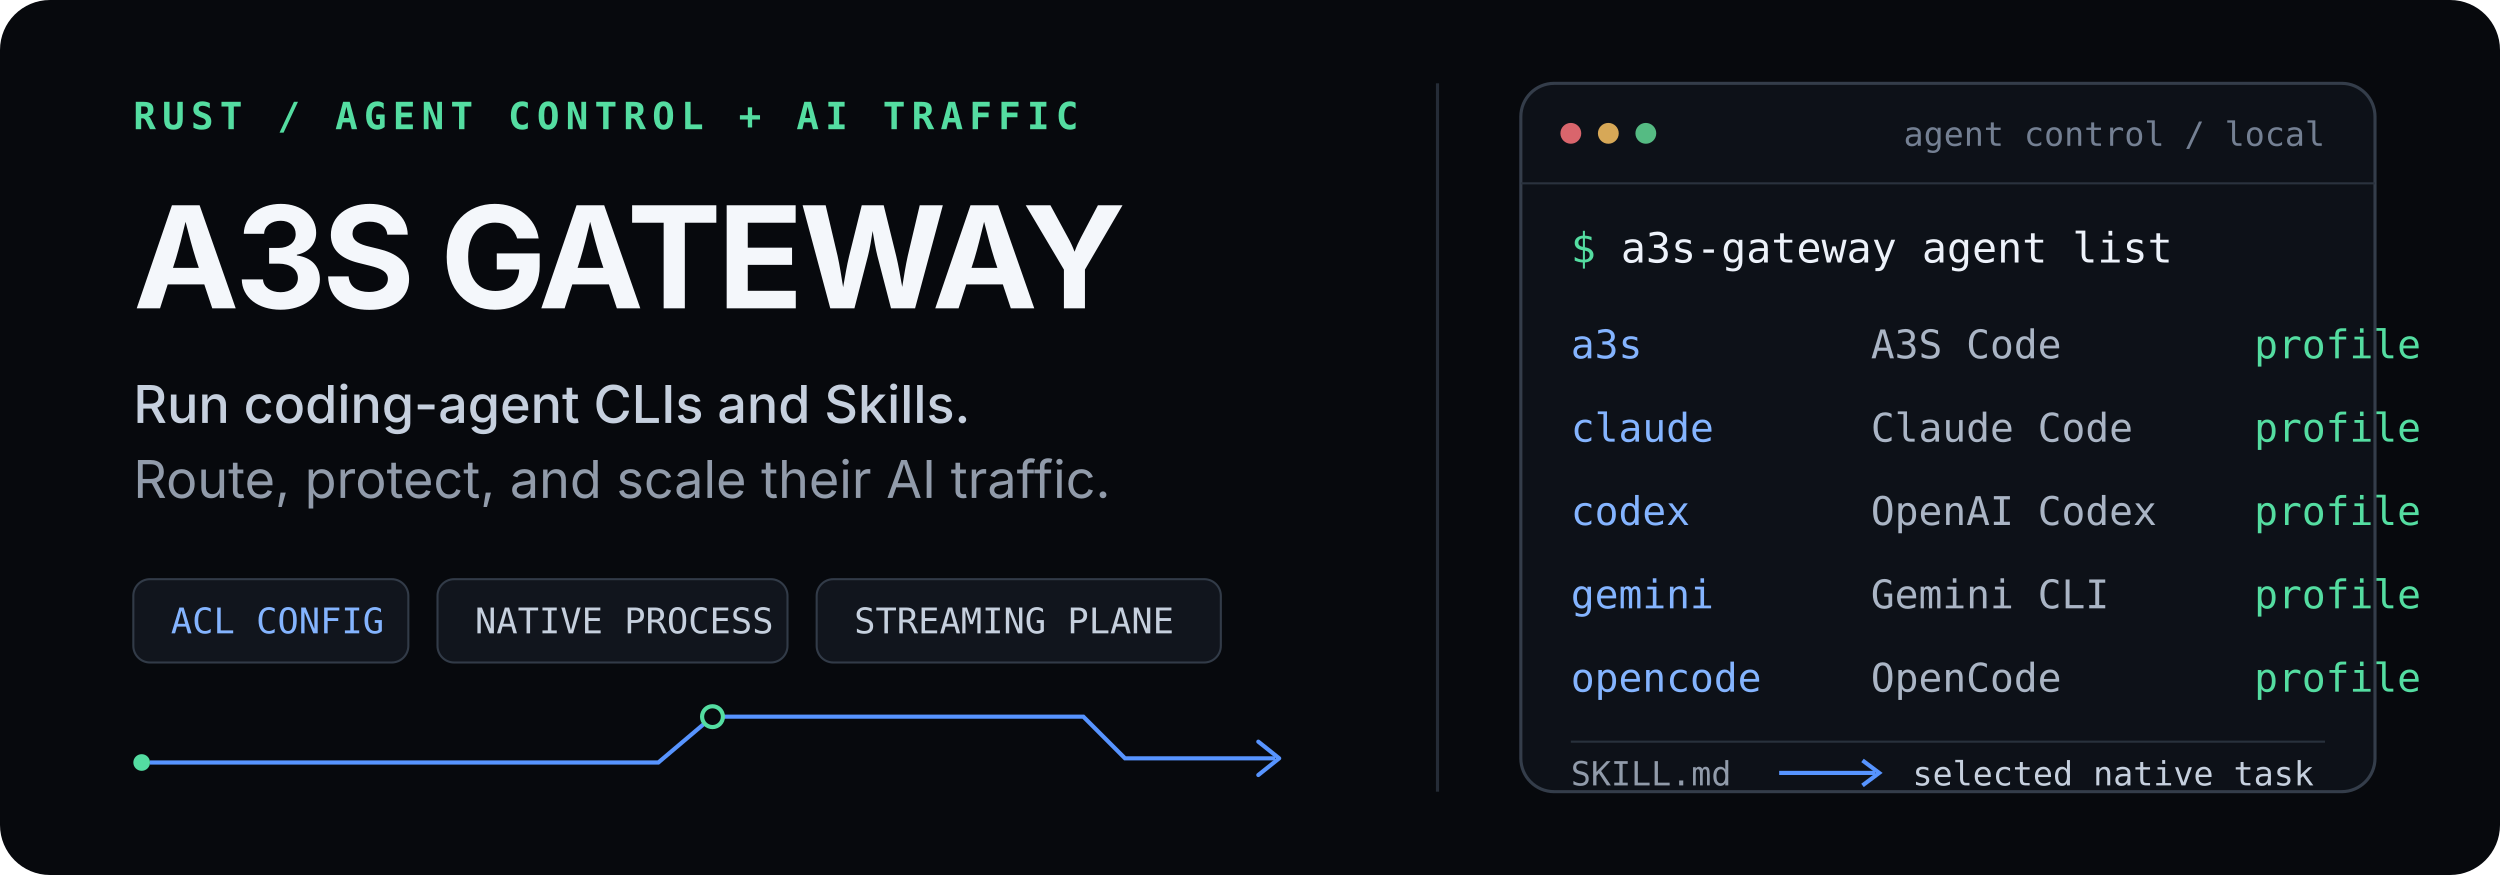
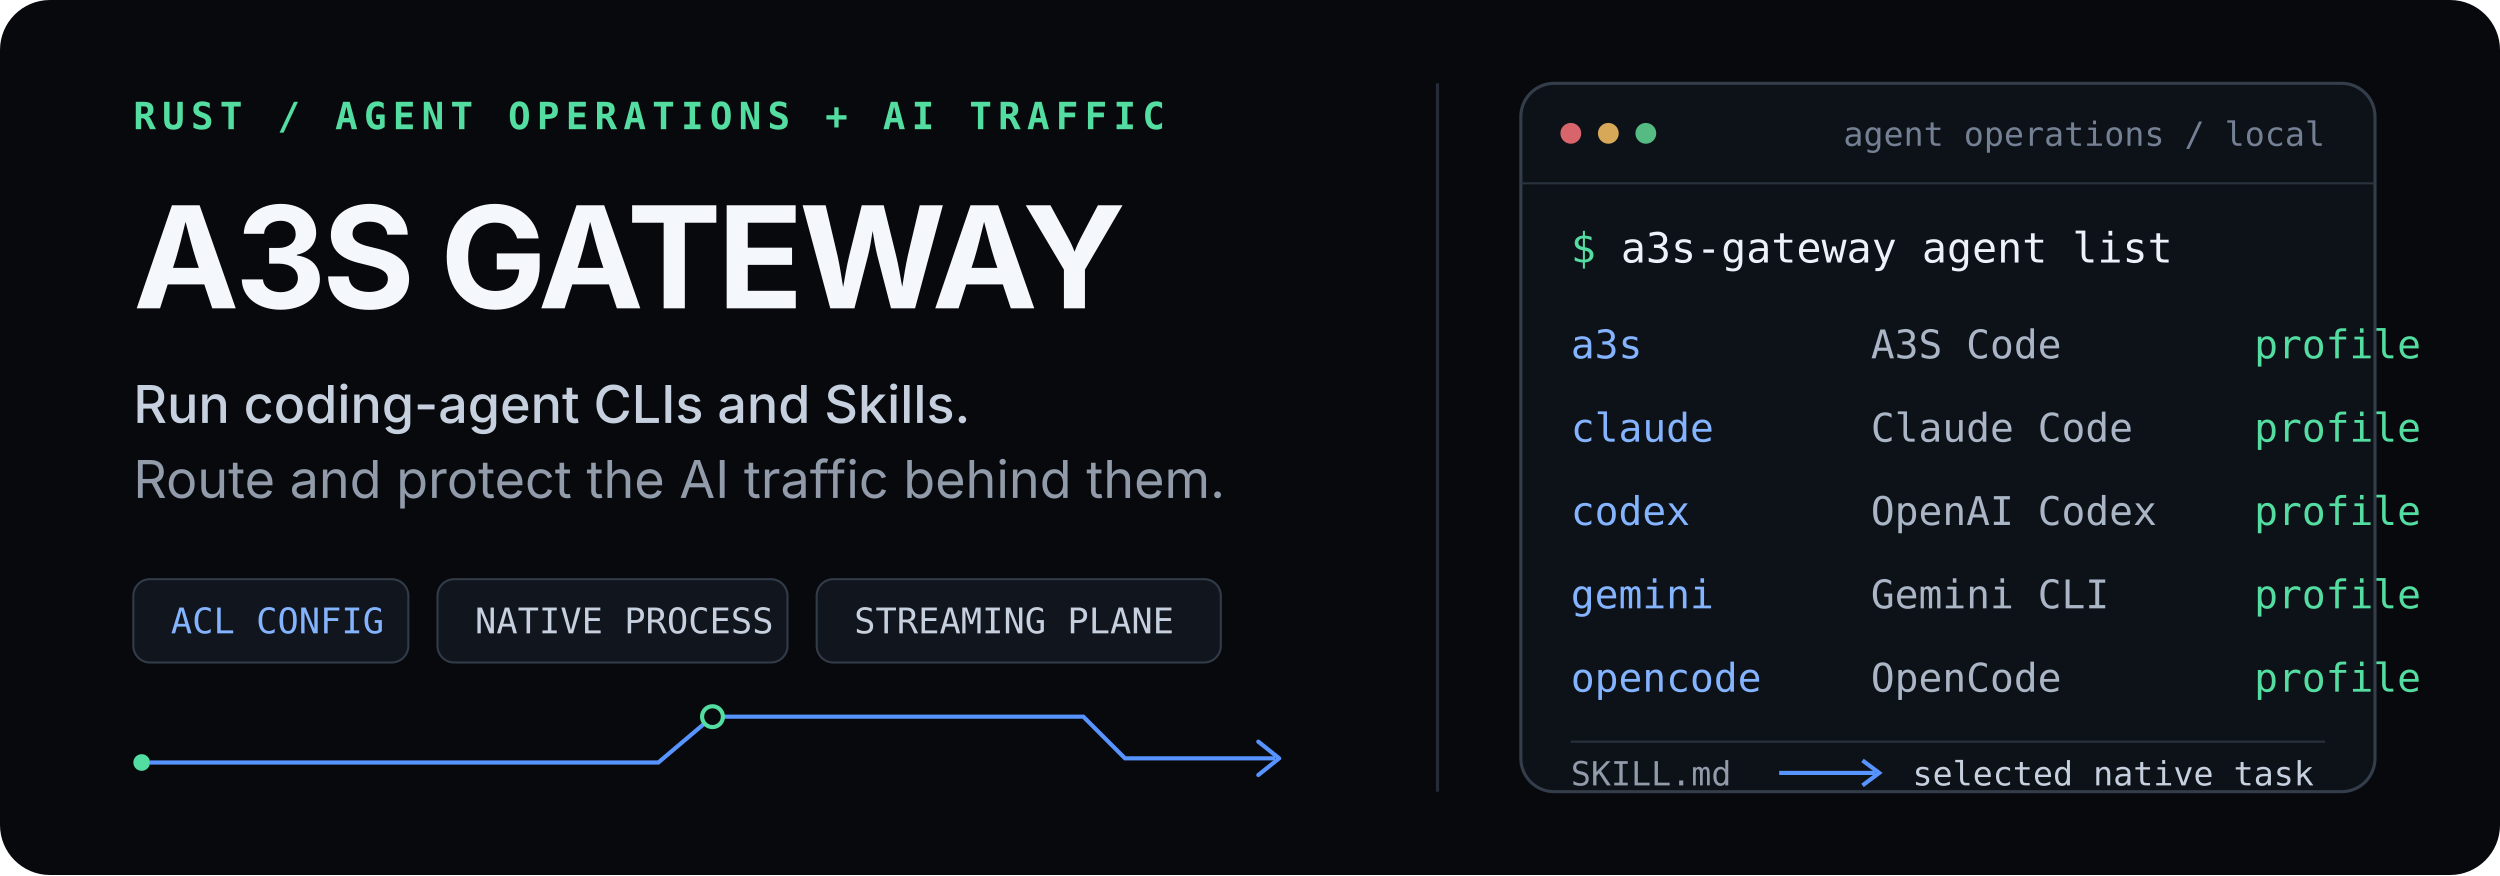
<svg xmlns="http://www.w3.org/2000/svg" width="1200" height="420" viewBox="0 0 1200 420" role="img" aria-labelledby="title desc">
  <rect width="1200" height="420" rx="24" fill="#07090d" />
  <path d="M690 40V380" stroke="#252c37" stroke-width="1.5" />
  <g id="identity" transform="translate(64 0)">
-     <text y="62" fill="#54dda1" font-family="ui-monospace, SFMono-Regular, Menlo, monospace" font-size="18" font-weight="700" letter-spacing="3">RUST / AGENT CONTROL + AI TRAFFIC</text>
+     <text y="62" fill="#54dda1" font-family="ui-monospace, SFMono-Regular, Menlo, monospace" font-size="18" font-weight="700" letter-spacing="3">RUST / AGENT OPERATIONS + AI TRAFFIC</text>
    <text y="148" fill="#f4f7fb" font-family="-apple-system, BlinkMacSystemFont, Segoe UI, sans-serif" font-size="68" font-weight="750" letter-spacing="-2">A3S GATEWAY</text>
    <text y="203" fill="#c6d0de" font-family="-apple-system, BlinkMacSystemFont, Segoe UI, sans-serif" font-size="25" font-weight="550">Run coding-agent CLIs and Skills.</text>
-     <text y="239" fill="#919baa" font-family="-apple-system, BlinkMacSystemFont, Segoe UI, sans-serif" font-size="25">Route, protect, and scale their AI traffic.</text>
+     <text y="239" fill="#919baa" font-family="-apple-system, BlinkMacSystemFont, Segoe UI, sans-serif" font-size="25">Route and protect the AI traffic behind them.</text>
    <g id="metadata" transform="translate(0 278)" font-family="ui-monospace, SFMono-Regular, Menlo, monospace" font-size="17">
      <rect width="132" height="40" rx="8" fill="#11151d" stroke="#323b48" />
      <text x="18" y="26" fill="#84b4ff">ACL CONFIG</text>
      <rect x="146" width="168" height="40" rx="8" fill="#11151d" stroke="#323b48" />
      <text x="164" y="26" fill="#c6d0de">NATIVE PROCESS</text>
      <rect x="328" width="194" height="40" rx="8" fill="#11151d" stroke="#323b48" />
      <text x="346" y="26" fill="#c6d0de">STREAMING PLANE</text>
    </g>
    <g id="route-motif" transform="translate(0 366)">
      <circle cx="4" cy="0" r="4" fill="#54dda1" />
      <path d="M8 0H252L278-22H456L476-2H548" fill="none" stroke="#5794ff" stroke-width="2" />
      <path d="M540-10L550-2 540 6" fill="none" stroke="#5794ff" stroke-width="2" stroke-linecap="round" stroke-linejoin="round" />
      <circle cx="278" cy="-22" r="5" fill="#07090d" stroke="#54dda1" stroke-width="2" />
    </g>
  </g>
  <g id="terminal" transform="translate(730 40)">
    <rect width="410" height="340" rx="16" fill="#0d1118" stroke="#343d4a" stroke-width="1.5" />
    <path d="M0 48H410" stroke="#2a323e" />
    <circle cx="24" cy="24" r="5" fill="#d9656c" />
    <circle cx="42" cy="24" r="5" fill="#d7a857" />
    <circle cx="60" cy="24" r="5" fill="#55bb83" />
-     <text x="386" y="30" text-anchor="end" fill="#748093" font-family="ui-monospace, SFMono-Regular, Menlo, monospace" font-size="16">agent control / local</text>
+     <text x="386" y="30" text-anchor="end" fill="#748093" font-family="ui-monospace, SFMono-Regular, Menlo, monospace" font-size="16">agent operations / local</text>
    <g font-family="ui-monospace, SFMono-Regular, Menlo, monospace">
      <text x="24" y="86" fill="#54dda1" font-size="20">$</text>
      <text x="48" y="86" fill="#edf2fa" font-size="20">a3s-gateway agent list</text>
      <g font-size="19">
        <text x="24" y="132" fill="#84b4ff">a3s</text>
        <text x="168" y="132" fill="#aab5c5">A3S Code</text>
        <text x="352" y="132" fill="#54dda1">profile</text>
        <text x="24" y="172" fill="#84b4ff">claude</text>
        <text x="168" y="172" fill="#aab5c5">Claude Code</text>
        <text x="352" y="172" fill="#54dda1">profile</text>
        <text x="24" y="212" fill="#84b4ff">codex</text>
        <text x="168" y="212" fill="#aab5c5">OpenAI Codex</text>
        <text x="352" y="212" fill="#54dda1">profile</text>
        <text x="24" y="252" fill="#84b4ff">gemini</text>
        <text x="168" y="252" fill="#aab5c5">Gemini CLI</text>
        <text x="352" y="252" fill="#54dda1">profile</text>
        <text x="24" y="292" fill="#84b4ff">opencode</text>
        <text x="168" y="292" fill="#aab5c5">OpenCode</text>
        <text x="352" y="292" fill="#54dda1">profile</text>
      </g>
      <path d="M24 316H386" stroke="#28313c" />
      <text x="24" y="337" fill="#919baa" font-size="16">SKILL.md</text>
      <path d="M124 331H170" stroke="#5794ff" stroke-width="2" />
      <path d="M164 325L172 331 164 337" fill="none" stroke="#5794ff" stroke-width="2" />
      <text x="188" y="337" fill="#c6d0de" font-size="16">selected native task</text>
    </g>
  </g>
</svg>
